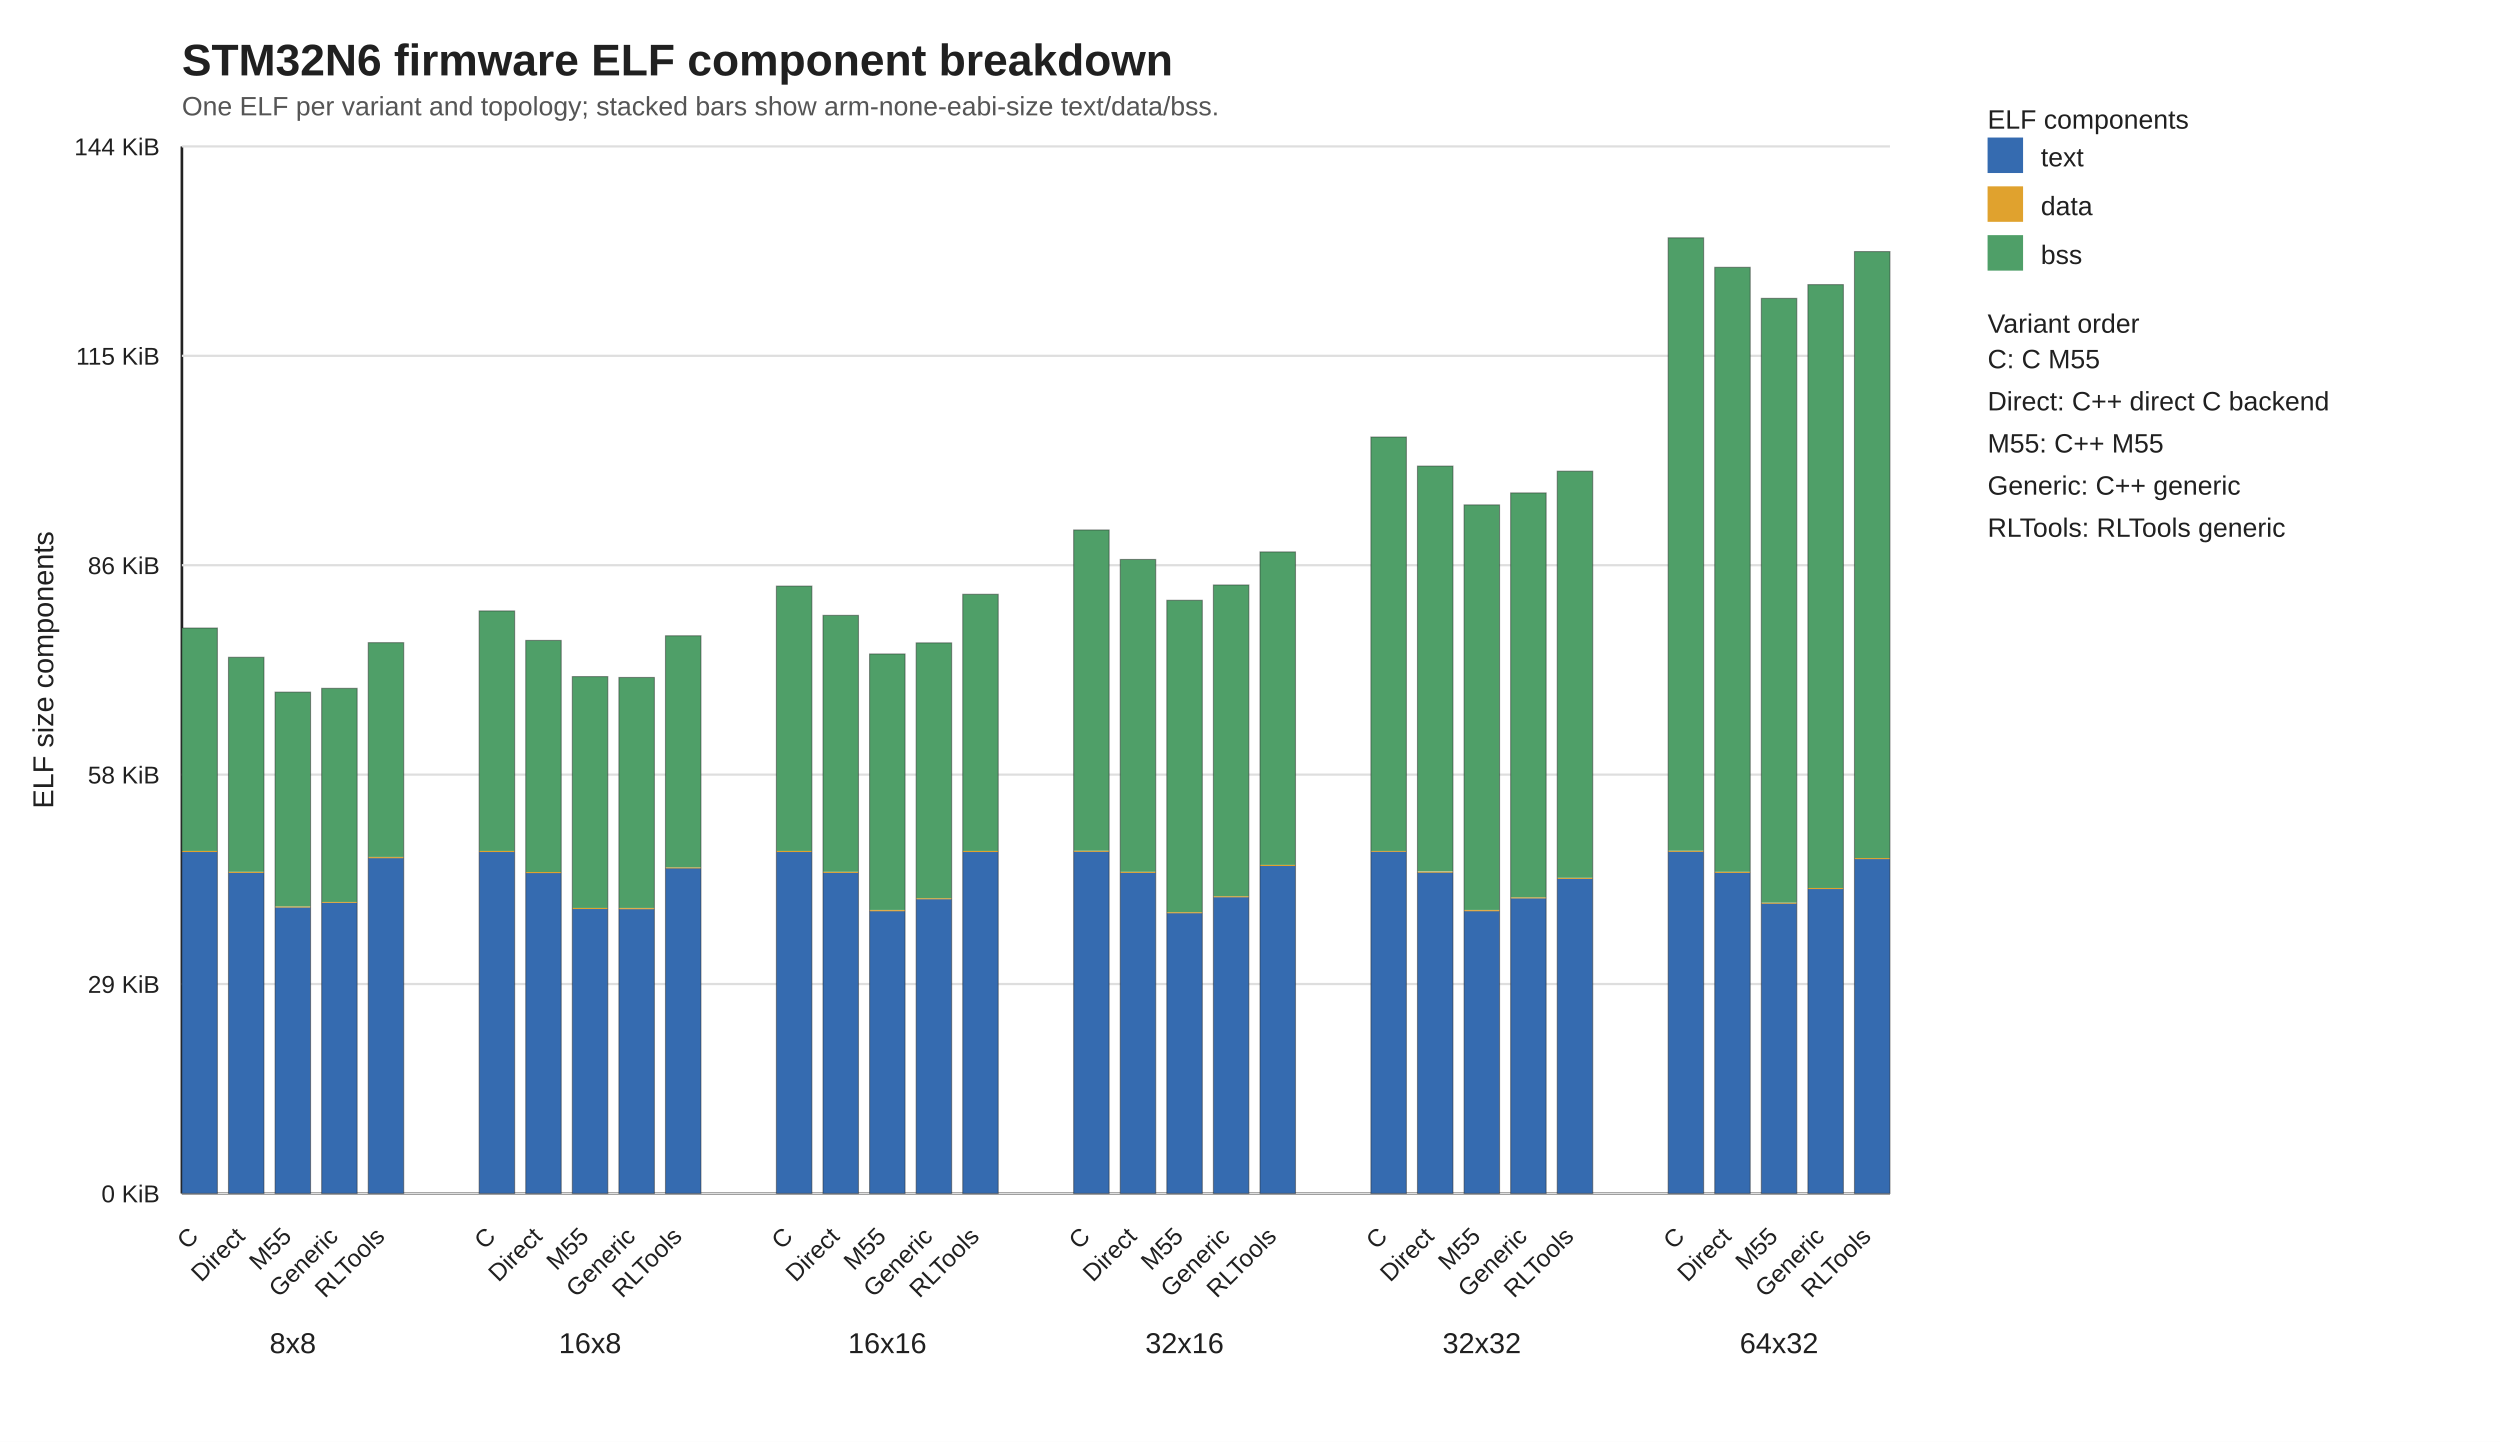
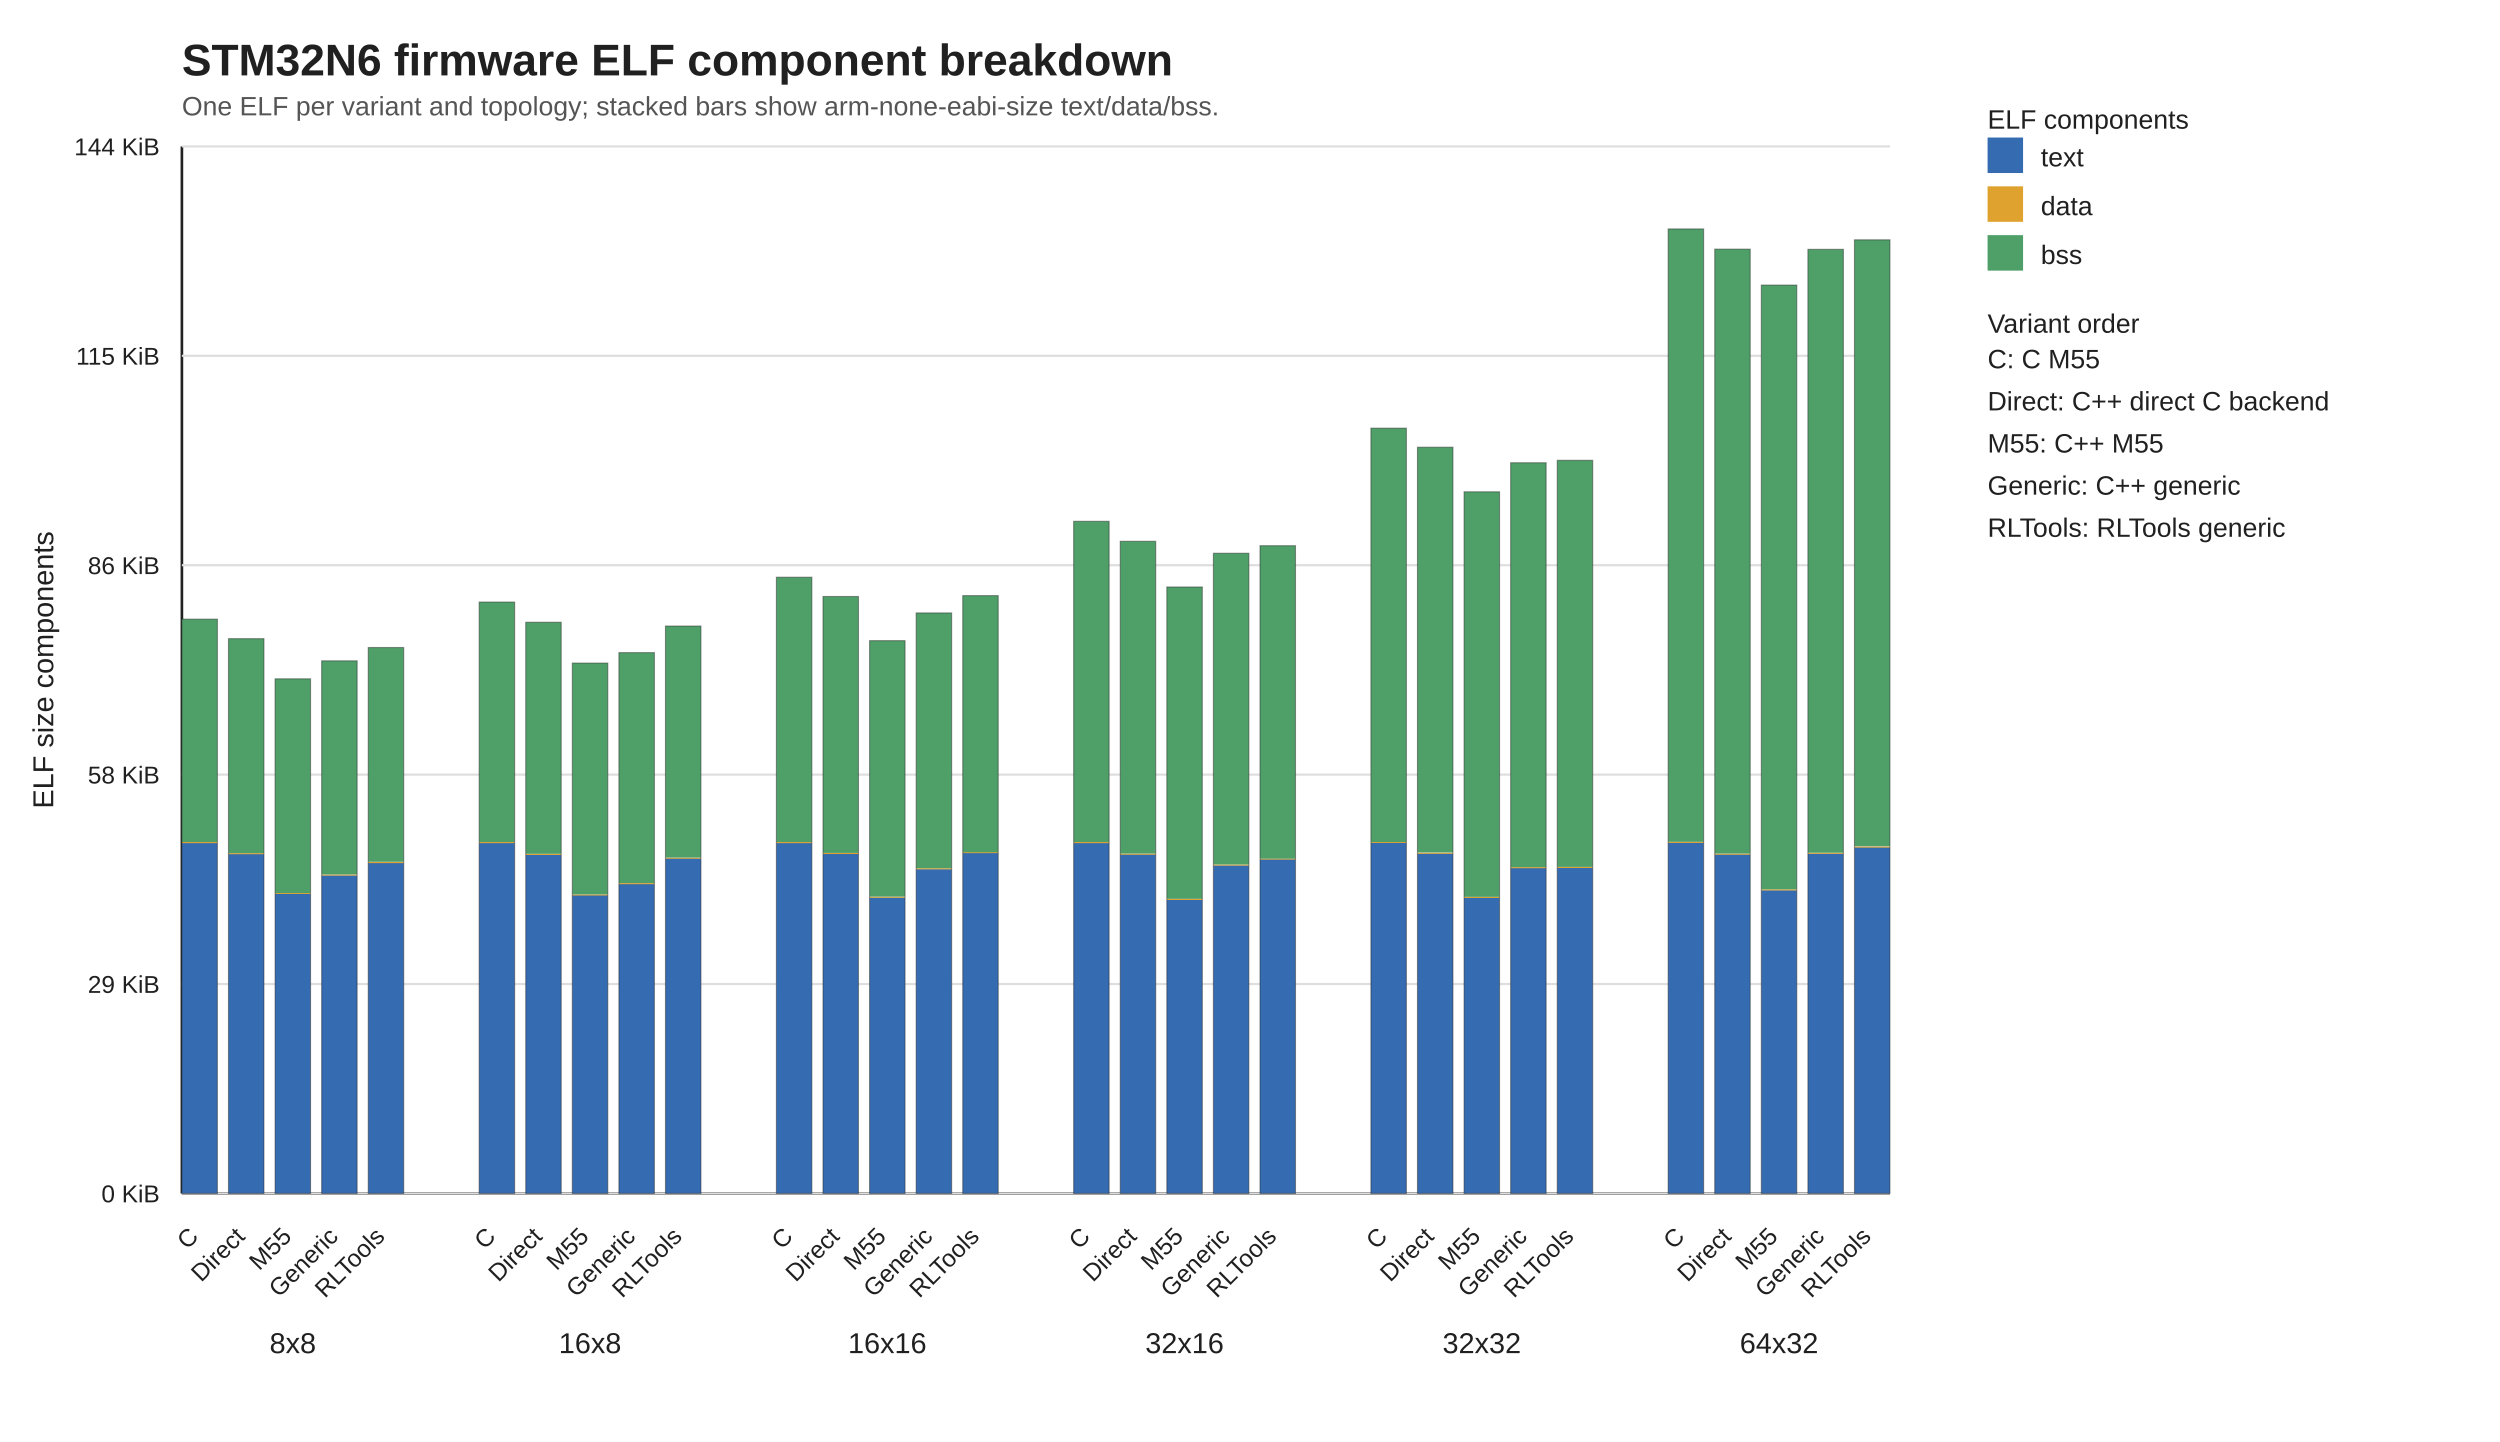
<svg xmlns="http://www.w3.org/2000/svg" width="1127" height="650" viewBox="0 0 1127 650">
  <rect width="100%" height="100%" fill="#ffffff" />
  <style>text{font-family:Arial,Helvetica,sans-serif;fill:#202020}.axis{stroke:#222;stroke-width:1.2}.grid{stroke:#dedede;stroke-width:1}.title{font-size:20px;font-weight:700}.subtitle{font-size:12px;fill:#555}.label{font-size:13px}.tick{font-size:11px}.legend{font-size:12px}.baroutline{fill:none;stroke:#222;stroke-width:.5;opacity:.45}</style>
  <text class="title" x="82" y="34">STM32N6 firmware ELF component breakdown</text>
  <text class="subtitle" x="82" y="52">One ELF per variant and topology; stacked bars show arm-none-eabi-size text/data/bss.</text>
  <line class="axis" x1="82" y1="538" x2="852" y2="538" />
  <line class="axis" x1="82" y1="66" x2="82" y2="538" />
  <line class="grid" x1="82" y1="538.0" x2="852" y2="538.0" />
  <text class="tick" x="72" y="542.0" text-anchor="end">0 KiB</text>
  <line class="grid" x1="82" y1="443.6" x2="852" y2="443.6" />
  <text class="tick" x="72" y="447.6" text-anchor="end">29 KiB</text>
  <line class="grid" x1="82" y1="349.2" x2="852" y2="349.2" />
  <text class="tick" x="72" y="353.2" text-anchor="end">58 KiB</text>
  <line class="grid" x1="82" y1="254.8" x2="852" y2="254.8" />
  <text class="tick" x="72" y="258.8" text-anchor="end">86 KiB</text>
  <line class="grid" x1="82" y1="160.4" x2="852" y2="160.4" />
  <text class="tick" x="72" y="164.4" text-anchor="end">115 KiB</text>
  <line class="grid" x1="82" y1="66.0" x2="852" y2="66.0" />
  <text class="tick" x="72" y="70.0" text-anchor="end">144 KiB</text>
  <text class="label" x="132.0" y="610" text-anchor="middle">8x8</text>
-   <rect x="82.0" y="383.9" width="16" height="154.1" fill="#356bb0" />
-   <rect x="82.0" y="383.6" width="16" height="0.5" fill="#e0a22e" />
-   <rect x="82.0" y="283.1" width="16" height="100.5" fill="#4f9f68" />
-   <rect class="baroutline" x="82.0" y="283.1" width="16" height="254.9" />
+   <rect x="82.0" y="379.9" width="16" height="158.1" fill="#356bb0" />
+   <rect x="82.0" y="379.6" width="16" height="0.5" fill="#e0a22e" />
+   <rect x="82.0" y="279.1" width="16" height="100.5" fill="#4f9f68" />
+   <rect class="baroutline" x="82.0" y="279.1" width="16" height="258.9" />
  <text class="tick" x="90.0" y="558" text-anchor="end" transform="rotate(-45 90.0 558)">C</text>
-   <rect x="103.0" y="393.3" width="16" height="144.7" fill="#356bb0" />
-   <rect x="103.0" y="393.0" width="16" height="0.5" fill="#e0a22e" />
-   <rect x="103.0" y="296.3" width="16" height="96.7" fill="#4f9f68" />
-   <rect class="baroutline" x="103.0" y="296.3" width="16" height="241.7" />
+   <rect x="103.0" y="384.9" width="16" height="153.1" fill="#356bb0" />
+   <rect x="103.0" y="384.6" width="16" height="0.5" fill="#e0a22e" />
+   <rect x="103.0" y="287.9" width="16" height="96.7" fill="#4f9f68" />
+   <rect class="baroutline" x="103.0" y="287.9" width="16" height="250.1" />
  <text class="tick" x="111.0" y="558" text-anchor="end" transform="rotate(-45 111.0 558)">Direct</text>
-   <rect x="124.0" y="409.0" width="16" height="129.0" fill="#356bb0" />
-   <rect x="124.0" y="408.6" width="16" height="0.5" fill="#e0a22e" />
-   <rect x="124.0" y="312.0" width="16" height="96.6" fill="#4f9f68" />
-   <rect class="baroutline" x="124.0" y="312.0" width="16" height="226.0" />
+   <rect x="124.0" y="402.9" width="16" height="135.1" fill="#356bb0" />
+   <rect x="124.0" y="402.5" width="16" height="0.5" fill="#e0a22e" />
+   <rect x="124.0" y="306.0" width="16" height="96.6" fill="#4f9f68" />
+   <rect class="baroutline" x="124.0" y="306.0" width="16" height="232.0" />
  <text class="tick" x="132.0" y="558" text-anchor="end" transform="rotate(-45 132.0 558)">M55</text>
-   <rect x="145.0" y="406.9" width="16" height="131.1" fill="#356bb0" />
-   <rect x="145.0" y="406.5" width="16" height="0.5" fill="#e0a22e" />
-   <rect x="145.0" y="310.3" width="16" height="96.3" fill="#4f9f68" />
-   <rect class="baroutline" x="145.0" y="310.3" width="16" height="227.7" />
+   <rect x="145.0" y="394.6" width="16" height="143.4" fill="#356bb0" />
+   <rect x="145.0" y="394.2" width="16" height="0.5" fill="#e0a22e" />
+   <rect x="145.0" y="297.9" width="16" height="96.3" fill="#4f9f68" />
+   <rect class="baroutline" x="145.0" y="297.9" width="16" height="240.1" />
  <text class="tick" x="153.0" y="558" text-anchor="end" transform="rotate(-45 153.0 558)">Generic</text>
-   <rect x="166.0" y="386.6" width="16" height="151.4" fill="#356bb0" />
-   <rect x="166.0" y="386.4" width="16" height="0.5" fill="#e0a22e" />
-   <rect x="166.0" y="289.7" width="16" height="96.6" fill="#4f9f68" />
-   <rect class="baroutline" x="166.0" y="289.7" width="16" height="248.3" />
+   <rect x="166.0" y="388.9" width="16" height="149.1" fill="#356bb0" />
+   <rect x="166.0" y="388.6" width="16" height="0.5" fill="#e0a22e" />
+   <rect x="166.0" y="291.9" width="16" height="96.6" fill="#4f9f68" />
+   <rect class="baroutline" x="166.0" y="291.9" width="16" height="246.1" />
  <text class="tick" x="174.0" y="558" text-anchor="end" transform="rotate(-45 174.0 558)">RLTools</text>
  <text class="label" x="266.0" y="610" text-anchor="middle">16x8</text>
-   <rect x="216.0" y="383.9" width="16" height="154.1" fill="#356bb0" />
-   <rect x="216.0" y="383.6" width="16" height="0.5" fill="#e0a22e" />
-   <rect x="216.0" y="275.4" width="16" height="108.2" fill="#4f9f68" />
-   <rect class="baroutline" x="216.0" y="275.4" width="16" height="262.6" />
+   <rect x="216.0" y="379.9" width="16" height="158.1" fill="#356bb0" />
+   <rect x="216.0" y="379.6" width="16" height="0.5" fill="#e0a22e" />
+   <rect x="216.0" y="271.4" width="16" height="108.2" fill="#4f9f68" />
+   <rect class="baroutline" x="216.0" y="271.4" width="16" height="266.6" />
  <text class="tick" x="224.0" y="558" text-anchor="end" transform="rotate(-45 224.0 558)">C</text>
-   <rect x="237.0" y="393.4" width="16" height="144.6" fill="#356bb0" />
-   <rect x="237.0" y="393.1" width="16" height="0.5" fill="#e0a22e" />
-   <rect x="237.0" y="288.7" width="16" height="104.4" fill="#4f9f68" />
-   <rect class="baroutline" x="237.0" y="288.7" width="16" height="249.3" />
+   <rect x="237.0" y="385.2" width="16" height="152.8" fill="#356bb0" />
+   <rect x="237.0" y="384.9" width="16" height="0.5" fill="#e0a22e" />
+   <rect x="237.0" y="280.5" width="16" height="104.4" fill="#4f9f68" />
+   <rect class="baroutline" x="237.0" y="280.5" width="16" height="257.5" />
  <text class="tick" x="245.0" y="558" text-anchor="end" transform="rotate(-45 245.0 558)">Direct</text>
-   <rect x="258.0" y="409.6" width="16" height="128.4" fill="#356bb0" />
-   <rect x="258.0" y="409.3" width="16" height="0.5" fill="#e0a22e" />
-   <rect x="258.0" y="305.0" width="16" height="104.3" fill="#4f9f68" />
-   <rect class="baroutline" x="258.0" y="305.0" width="16" height="233.0" />
+   <rect x="258.0" y="403.5" width="16" height="134.5" fill="#356bb0" />
+   <rect x="258.0" y="403.2" width="16" height="0.5" fill="#e0a22e" />
+   <rect x="258.0" y="298.9" width="16" height="104.3" fill="#4f9f68" />
+   <rect class="baroutline" x="258.0" y="298.9" width="16" height="239.1" />
  <text class="tick" x="266.0" y="558" text-anchor="end" transform="rotate(-45 266.0 558)">M55</text>
-   <rect x="279.0" y="409.7" width="16" height="128.3" fill="#356bb0" />
-   <rect x="279.0" y="409.4" width="16" height="0.5" fill="#e0a22e" />
-   <rect x="279.0" y="305.4" width="16" height="103.9" fill="#4f9f68" />
-   <rect class="baroutline" x="279.0" y="305.4" width="16" height="232.6" />
+   <rect x="279.0" y="398.5" width="16" height="139.5" fill="#356bb0" />
+   <rect x="279.0" y="398.1" width="16" height="0.5" fill="#e0a22e" />
+   <rect x="279.0" y="294.2" width="16" height="103.9" fill="#4f9f68" />
+   <rect class="baroutline" x="279.0" y="294.2" width="16" height="243.8" />
  <text class="tick" x="287.0" y="558" text-anchor="end" transform="rotate(-45 287.0 558)">Generic</text>
-   <rect x="300.0" y="391.3" width="16" height="146.7" fill="#356bb0" />
-   <rect x="300.0" y="391.0" width="16" height="0.5" fill="#e0a22e" />
-   <rect x="300.0" y="286.6" width="16" height="104.4" fill="#4f9f68" />
-   <rect class="baroutline" x="300.0" y="286.6" width="16" height="251.4" />
+   <rect x="300.0" y="386.9" width="16" height="151.1" fill="#356bb0" />
+   <rect x="300.0" y="386.6" width="16" height="0.5" fill="#e0a22e" />
+   <rect x="300.0" y="282.2" width="16" height="104.4" fill="#4f9f68" />
+   <rect class="baroutline" x="300.0" y="282.2" width="16" height="255.8" />
  <text class="tick" x="308.0" y="558" text-anchor="end" transform="rotate(-45 308.0 558)">RLTools</text>
  <text class="label" x="400.0" y="610" text-anchor="middle">16x16</text>
-   <rect x="350.0" y="383.9" width="16" height="154.1" fill="#356bb0" />
-   <rect x="350.0" y="383.6" width="16" height="0.5" fill="#e0a22e" />
-   <rect x="350.0" y="264.2" width="16" height="119.4" fill="#4f9f68" />
-   <rect class="baroutline" x="350.0" y="264.2" width="16" height="273.8" />
+   <rect x="350.0" y="379.9" width="16" height="158.1" fill="#356bb0" />
+   <rect x="350.0" y="379.6" width="16" height="0.5" fill="#e0a22e" />
+   <rect x="350.0" y="260.2" width="16" height="119.4" fill="#4f9f68" />
+   <rect class="baroutline" x="350.0" y="260.2" width="16" height="277.8" />
  <text class="tick" x="358.0" y="558" text-anchor="end" transform="rotate(-45 358.0 558)">C</text>
-   <rect x="371.0" y="393.3" width="16" height="144.7" fill="#356bb0" />
-   <rect x="371.0" y="393.0" width="16" height="0.5" fill="#e0a22e" />
-   <rect x="371.0" y="277.4" width="16" height="115.6" fill="#4f9f68" />
-   <rect class="baroutline" x="371.0" y="277.4" width="16" height="260.6" />
+   <rect x="371.0" y="384.8" width="16" height="153.2" fill="#356bb0" />
+   <rect x="371.0" y="384.5" width="16" height="0.5" fill="#e0a22e" />
+   <rect x="371.0" y="268.9" width="16" height="115.6" fill="#4f9f68" />
+   <rect class="baroutline" x="371.0" y="268.9" width="16" height="269.1" />
  <text class="tick" x="379.0" y="558" text-anchor="end" transform="rotate(-45 379.0 558)">Direct</text>
-   <rect x="392.0" y="410.6" width="16" height="127.4" fill="#356bb0" />
-   <rect x="392.0" y="410.3" width="16" height="0.5" fill="#e0a22e" />
-   <rect x="392.0" y="294.8" width="16" height="115.4" fill="#4f9f68" />
-   <rect class="baroutline" x="392.0" y="294.8" width="16" height="243.2" />
+   <rect x="392.0" y="404.6" width="16" height="133.4" fill="#356bb0" />
+   <rect x="392.0" y="404.2" width="16" height="0.5" fill="#e0a22e" />
+   <rect x="392.0" y="288.8" width="16" height="115.4" fill="#4f9f68" />
+   <rect class="baroutline" x="392.0" y="288.8" width="16" height="249.2" />
  <text class="tick" x="400.0" y="558" text-anchor="end" transform="rotate(-45 400.0 558)">M55</text>
-   <rect x="413.0" y="405.3" width="16" height="132.7" fill="#356bb0" />
-   <rect x="413.0" y="404.9" width="16" height="0.5" fill="#e0a22e" />
-   <rect x="413.0" y="289.8" width="16" height="115.1" fill="#4f9f68" />
-   <rect class="baroutline" x="413.0" y="289.8" width="16" height="248.2" />
+   <rect x="413.0" y="391.8" width="16" height="146.2" fill="#356bb0" />
+   <rect x="413.0" y="391.4" width="16" height="0.5" fill="#e0a22e" />
+   <rect x="413.0" y="276.3" width="16" height="115.1" fill="#4f9f68" />
+   <rect class="baroutline" x="413.0" y="276.3" width="16" height="261.7" />
  <text class="tick" x="421.0" y="558" text-anchor="end" transform="rotate(-45 421.0 558)">Generic</text>
-   <rect x="434.0" y="383.9" width="16" height="154.1" fill="#356bb0" />
-   <rect x="434.0" y="383.6" width="16" height="0.5" fill="#e0a22e" />
-   <rect x="434.0" y="267.9" width="16" height="115.7" fill="#4f9f68" />
-   <rect class="baroutline" x="434.0" y="267.9" width="16" height="270.1" />
+   <rect x="434.0" y="384.4" width="16" height="153.6" fill="#356bb0" />
+   <rect x="434.0" y="384.1" width="16" height="0.5" fill="#e0a22e" />
+   <rect x="434.0" y="268.5" width="16" height="115.7" fill="#4f9f68" />
+   <rect class="baroutline" x="434.0" y="268.5" width="16" height="269.5" />
  <text class="tick" x="442.0" y="558" text-anchor="end" transform="rotate(-45 442.0 558)">RLTools</text>
  <text class="label" x="534.0" y="610" text-anchor="middle">32x16</text>
-   <rect x="484.0" y="383.8" width="16" height="154.2" fill="#356bb0" />
-   <rect x="484.0" y="383.5" width="16" height="0.5" fill="#e0a22e" />
-   <rect x="484.0" y="238.9" width="16" height="144.6" fill="#4f9f68" />
-   <rect class="baroutline" x="484.0" y="238.9" width="16" height="299.1" />
+   <rect x="484.0" y="379.9" width="16" height="158.1" fill="#356bb0" />
+   <rect x="484.0" y="379.6" width="16" height="0.5" fill="#e0a22e" />
+   <rect x="484.0" y="235.0" width="16" height="144.6" fill="#4f9f68" />
+   <rect class="baroutline" x="484.0" y="235.0" width="16" height="303.0" />
  <text class="tick" x="492.0" y="558" text-anchor="end" transform="rotate(-45 492.0 558)">C</text>
-   <rect x="505.0" y="393.3" width="16" height="144.7" fill="#356bb0" />
-   <rect x="505.0" y="393.0" width="16" height="0.5" fill="#e0a22e" />
-   <rect x="505.0" y="252.2" width="16" height="140.8" fill="#4f9f68" />
-   <rect class="baroutline" x="505.0" y="252.2" width="16" height="285.8" />
+   <rect x="505.0" y="385.1" width="16" height="152.9" fill="#356bb0" />
+   <rect x="505.0" y="384.8" width="16" height="0.5" fill="#e0a22e" />
+   <rect x="505.0" y="244.0" width="16" height="140.8" fill="#4f9f68" />
+   <rect class="baroutline" x="505.0" y="244.0" width="16" height="294.0" />
  <text class="tick" x="513.0" y="558" text-anchor="end" transform="rotate(-45 513.0 558)">Direct</text>
-   <rect x="526.0" y="411.6" width="16" height="126.4" fill="#356bb0" />
-   <rect x="526.0" y="411.2" width="16" height="0.5" fill="#e0a22e" />
-   <rect x="526.0" y="270.6" width="16" height="140.6" fill="#4f9f68" />
-   <rect class="baroutline" x="526.0" y="270.6" width="16" height="267.4" />
+   <rect x="526.0" y="405.6" width="16" height="132.4" fill="#356bb0" />
+   <rect x="526.0" y="405.2" width="16" height="0.5" fill="#e0a22e" />
+   <rect x="526.0" y="264.6" width="16" height="140.6" fill="#4f9f68" />
+   <rect class="baroutline" x="526.0" y="264.6" width="16" height="273.4" />
  <text class="tick" x="534.0" y="558" text-anchor="end" transform="rotate(-45 534.0 558)">M55</text>
-   <rect x="547.0" y="404.4" width="16" height="133.6" fill="#356bb0" />
-   <rect x="547.0" y="404.0" width="16" height="0.5" fill="#e0a22e" />
-   <rect x="547.0" y="263.7" width="16" height="140.3" fill="#4f9f68" />
-   <rect class="baroutline" x="547.0" y="263.7" width="16" height="274.3" />
+   <rect x="547.0" y="390.1" width="16" height="147.9" fill="#356bb0" />
+   <rect x="547.0" y="389.7" width="16" height="0.5" fill="#e0a22e" />
+   <rect x="547.0" y="249.4" width="16" height="140.3" fill="#4f9f68" />
+   <rect class="baroutline" x="547.0" y="249.4" width="16" height="288.6" />
  <text class="tick" x="555.0" y="558" text-anchor="end" transform="rotate(-45 555.0 558)">Generic</text>
-   <rect x="568.0" y="390.2" width="16" height="147.8" fill="#356bb0" />
-   <rect x="568.0" y="389.9" width="16" height="0.5" fill="#e0a22e" />
-   <rect x="568.0" y="248.8" width="16" height="141.1" fill="#4f9f68" />
-   <rect class="baroutline" x="568.0" y="248.8" width="16" height="289.2" />
+   <rect x="568.0" y="387.3" width="16" height="150.7" fill="#356bb0" />
+   <rect x="568.0" y="387.0" width="16" height="0.5" fill="#e0a22e" />
+   <rect x="568.0" y="246.0" width="16" height="141.1" fill="#4f9f68" />
+   <rect class="baroutline" x="568.0" y="246.0" width="16" height="292.0" />
  <text class="tick" x="576.0" y="558" text-anchor="end" transform="rotate(-45 576.0 558)">RLTools</text>
  <text class="label" x="668.0" y="610" text-anchor="middle">32x32</text>
-   <rect x="618.0" y="383.8" width="16" height="154.2" fill="#356bb0" />
-   <rect x="618.0" y="383.5" width="16" height="0.5" fill="#e0a22e" />
-   <rect x="618.0" y="197.0" width="16" height="186.6" fill="#4f9f68" />
-   <rect class="baroutline" x="618.0" y="197.0" width="16" height="341.0" />
+   <rect x="618.0" y="379.8" width="16" height="158.2" fill="#356bb0" />
+   <rect x="618.0" y="379.5" width="16" height="0.5" fill="#e0a22e" />
+   <rect x="618.0" y="193.0" width="16" height="186.6" fill="#4f9f68" />
+   <rect class="baroutline" x="618.0" y="193.0" width="16" height="345.0" />
  <text class="tick" x="626.0" y="558" text-anchor="end" transform="rotate(-45 626.0 558)">C</text>
-   <rect x="639.0" y="393.2" width="16" height="144.8" fill="#356bb0" />
-   <rect x="639.0" y="392.9" width="16" height="0.5" fill="#e0a22e" />
-   <rect x="639.0" y="210.1" width="16" height="182.7" fill="#4f9f68" />
-   <rect class="baroutline" x="639.0" y="210.1" width="16" height="327.9" />
+   <rect x="639.0" y="384.7" width="16" height="153.3" fill="#356bb0" />
+   <rect x="639.0" y="384.4" width="16" height="0.5" fill="#e0a22e" />
+   <rect x="639.0" y="201.6" width="16" height="182.7" fill="#4f9f68" />
+   <rect class="baroutline" x="639.0" y="201.6" width="16" height="336.4" />
  <text class="tick" x="647.0" y="558" text-anchor="end" transform="rotate(-45 647.0 558)">Direct</text>
-   <rect x="660.0" y="410.6" width="16" height="127.4" fill="#356bb0" />
-   <rect x="660.0" y="410.3" width="16" height="0.5" fill="#e0a22e" />
-   <rect x="660.0" y="227.6" width="16" height="182.6" fill="#4f9f68" />
-   <rect class="baroutline" x="660.0" y="227.6" width="16" height="310.4" />
+   <rect x="660.0" y="404.6" width="16" height="133.4" fill="#356bb0" />
+   <rect x="660.0" y="404.3" width="16" height="0.5" fill="#e0a22e" />
+   <rect x="660.0" y="221.7" width="16" height="182.6" fill="#4f9f68" />
+   <rect class="baroutline" x="660.0" y="221.7" width="16" height="316.3" />
  <text class="tick" x="668.0" y="558" text-anchor="end" transform="rotate(-45 668.0 558)">M55</text>
-   <rect x="681.0" y="404.9" width="16" height="133.1" fill="#356bb0" />
-   <rect x="681.0" y="404.5" width="16" height="0.5" fill="#e0a22e" />
-   <rect x="681.0" y="222.2" width="16" height="182.3" fill="#4f9f68" />
-   <rect class="baroutline" x="681.0" y="222.2" width="16" height="315.8" />
+   <rect x="681.0" y="391.2" width="16" height="146.8" fill="#356bb0" />
+   <rect x="681.0" y="390.9" width="16" height="0.5" fill="#e0a22e" />
+   <rect x="681.0" y="208.6" width="16" height="182.3" fill="#4f9f68" />
+   <rect class="baroutline" x="681.0" y="208.6" width="16" height="329.4" />
  <text class="tick" x="689.0" y="558" text-anchor="end" transform="rotate(-45 689.0 558)">Generic</text>
-   <rect x="702.0" y="396.0" width="16" height="142.0" fill="#356bb0" />
-   <rect x="702.0" y="395.7" width="16" height="0.5" fill="#e0a22e" />
-   <rect x="702.0" y="212.4" width="16" height="183.3" fill="#4f9f68" />
-   <rect class="baroutline" x="702.0" y="212.4" width="16" height="325.6" />
+   <rect x="702.0" y="391.1" width="16" height="146.9" fill="#356bb0" />
+   <rect x="702.0" y="390.8" width="16" height="0.5" fill="#e0a22e" />
+   <rect x="702.0" y="207.5" width="16" height="183.3" fill="#4f9f68" />
+   <rect class="baroutline" x="702.0" y="207.5" width="16" height="330.5" />
  <text class="tick" x="710.0" y="558" text-anchor="end" transform="rotate(-45 710.0 558)">RLTools</text>
  <text class="label" x="802.0" y="610" text-anchor="middle">64x32</text>
-   <rect x="752.0" y="383.8" width="16" height="154.2" fill="#356bb0" />
-   <rect x="752.0" y="383.5" width="16" height="0.5" fill="#e0a22e" />
-   <rect x="752.0" y="107.2" width="16" height="276.3" fill="#4f9f68" />
-   <rect class="baroutline" x="752.0" y="107.2" width="16" height="430.8" />
+   <rect x="752.0" y="379.8" width="16" height="158.2" fill="#356bb0" />
+   <rect x="752.0" y="379.5" width="16" height="0.5" fill="#e0a22e" />
+   <rect x="752.0" y="103.2" width="16" height="276.3" fill="#4f9f68" />
+   <rect class="baroutline" x="752.0" y="103.2" width="16" height="434.8" />
  <text class="tick" x="760.0" y="558" text-anchor="end" transform="rotate(-45 760.0 558)">C</text>
-   <rect x="773.0" y="393.3" width="16" height="144.7" fill="#356bb0" />
-   <rect x="773.0" y="393.0" width="16" height="0.5" fill="#e0a22e" />
-   <rect x="773.0" y="120.5" width="16" height="272.5" fill="#4f9f68" />
-   <rect class="baroutline" x="773.0" y="120.5" width="16" height="417.5" />
+   <rect x="773.0" y="385.1" width="16" height="152.9" fill="#356bb0" />
+   <rect x="773.0" y="384.8" width="16" height="0.5" fill="#e0a22e" />
+   <rect x="773.0" y="112.3" width="16" height="272.5" fill="#4f9f68" />
+   <rect class="baroutline" x="773.0" y="112.3" width="16" height="425.7" />
  <text class="tick" x="781.0" y="558" text-anchor="end" transform="rotate(-45 781.0 558)">Direct</text>
-   <rect x="794.0" y="407.2" width="16" height="130.8" fill="#356bb0" />
-   <rect x="794.0" y="406.9" width="16" height="0.5" fill="#e0a22e" />
-   <rect x="794.0" y="134.5" width="16" height="272.4" fill="#4f9f68" />
-   <rect class="baroutline" x="794.0" y="134.5" width="16" height="403.5" />
+   <rect x="794.0" y="401.3" width="16" height="136.7" fill="#356bb0" />
+   <rect x="794.0" y="400.9" width="16" height="0.5" fill="#e0a22e" />
+   <rect x="794.0" y="128.5" width="16" height="272.4" fill="#4f9f68" />
+   <rect class="baroutline" x="794.0" y="128.5" width="16" height="409.5" />
  <text class="tick" x="802.0" y="558" text-anchor="end" transform="rotate(-45 802.0 558)">M55</text>
-   <rect x="815.0" y="400.7" width="16" height="137.3" fill="#356bb0" />
-   <rect x="815.0" y="400.3" width="16" height="0.5" fill="#e0a22e" />
-   <rect x="815.0" y="128.3" width="16" height="272.0" fill="#4f9f68" />
-   <rect class="baroutline" x="815.0" y="128.3" width="16" height="409.7" />
+   <rect x="815.0" y="384.8" width="16" height="153.2" fill="#356bb0" />
+   <rect x="815.0" y="384.4" width="16" height="0.5" fill="#e0a22e" />
+   <rect x="815.0" y="112.4" width="16" height="272.0" fill="#4f9f68" />
+   <rect class="baroutline" x="815.0" y="112.4" width="16" height="425.6" />
  <text class="tick" x="823.0" y="558" text-anchor="end" transform="rotate(-45 823.0 558)">Generic</text>
-   <rect x="836.0" y="387.1" width="16" height="150.9" fill="#356bb0" />
-   <rect x="836.0" y="386.8" width="16" height="0.5" fill="#e0a22e" />
-   <rect x="836.0" y="113.4" width="16" height="273.4" fill="#4f9f68" />
-   <rect class="baroutline" x="836.0" y="113.4" width="16" height="424.6" />
+   <rect x="836.0" y="381.9" width="16" height="156.1" fill="#356bb0" />
+   <rect x="836.0" y="381.6" width="16" height="0.5" fill="#e0a22e" />
+   <rect x="836.0" y="108.1" width="16" height="273.4" fill="#4f9f68" />
+   <rect class="baroutline" x="836.0" y="108.1" width="16" height="429.9" />
  <text class="tick" x="844.0" y="558" text-anchor="end" transform="rotate(-45 844.0 558)">RLTools</text>
  <text class="label" transform="translate(24 302.0) rotate(-90)" text-anchor="middle">ELF size components</text>
  <text class="legend" x="896" y="58">ELF components</text>
  <rect x="896" y="62" width="16" height="16" fill="#356bb0" />
  <text class="legend" x="920" y="75">text</text>
  <rect x="896" y="84" width="16" height="16" fill="#e0a22e" />
  <text class="legend" x="920" y="97">data</text>
  <rect x="896" y="106" width="16" height="16" fill="#4f9f68" />
  <text class="legend" x="920" y="119">bss</text>
  <text class="legend" x="896" y="150">Variant order</text>
  <text class="legend" x="896" y="166">C: C M55</text>
  <text class="legend" x="896" y="185">Direct: C++ direct C backend</text>
  <text class="legend" x="896" y="204">M55: C++ M55</text>
  <text class="legend" x="896" y="223">Generic: C++ generic</text>
  <text class="legend" x="896" y="242">RLTools: RLTools generic</text>
</svg>
